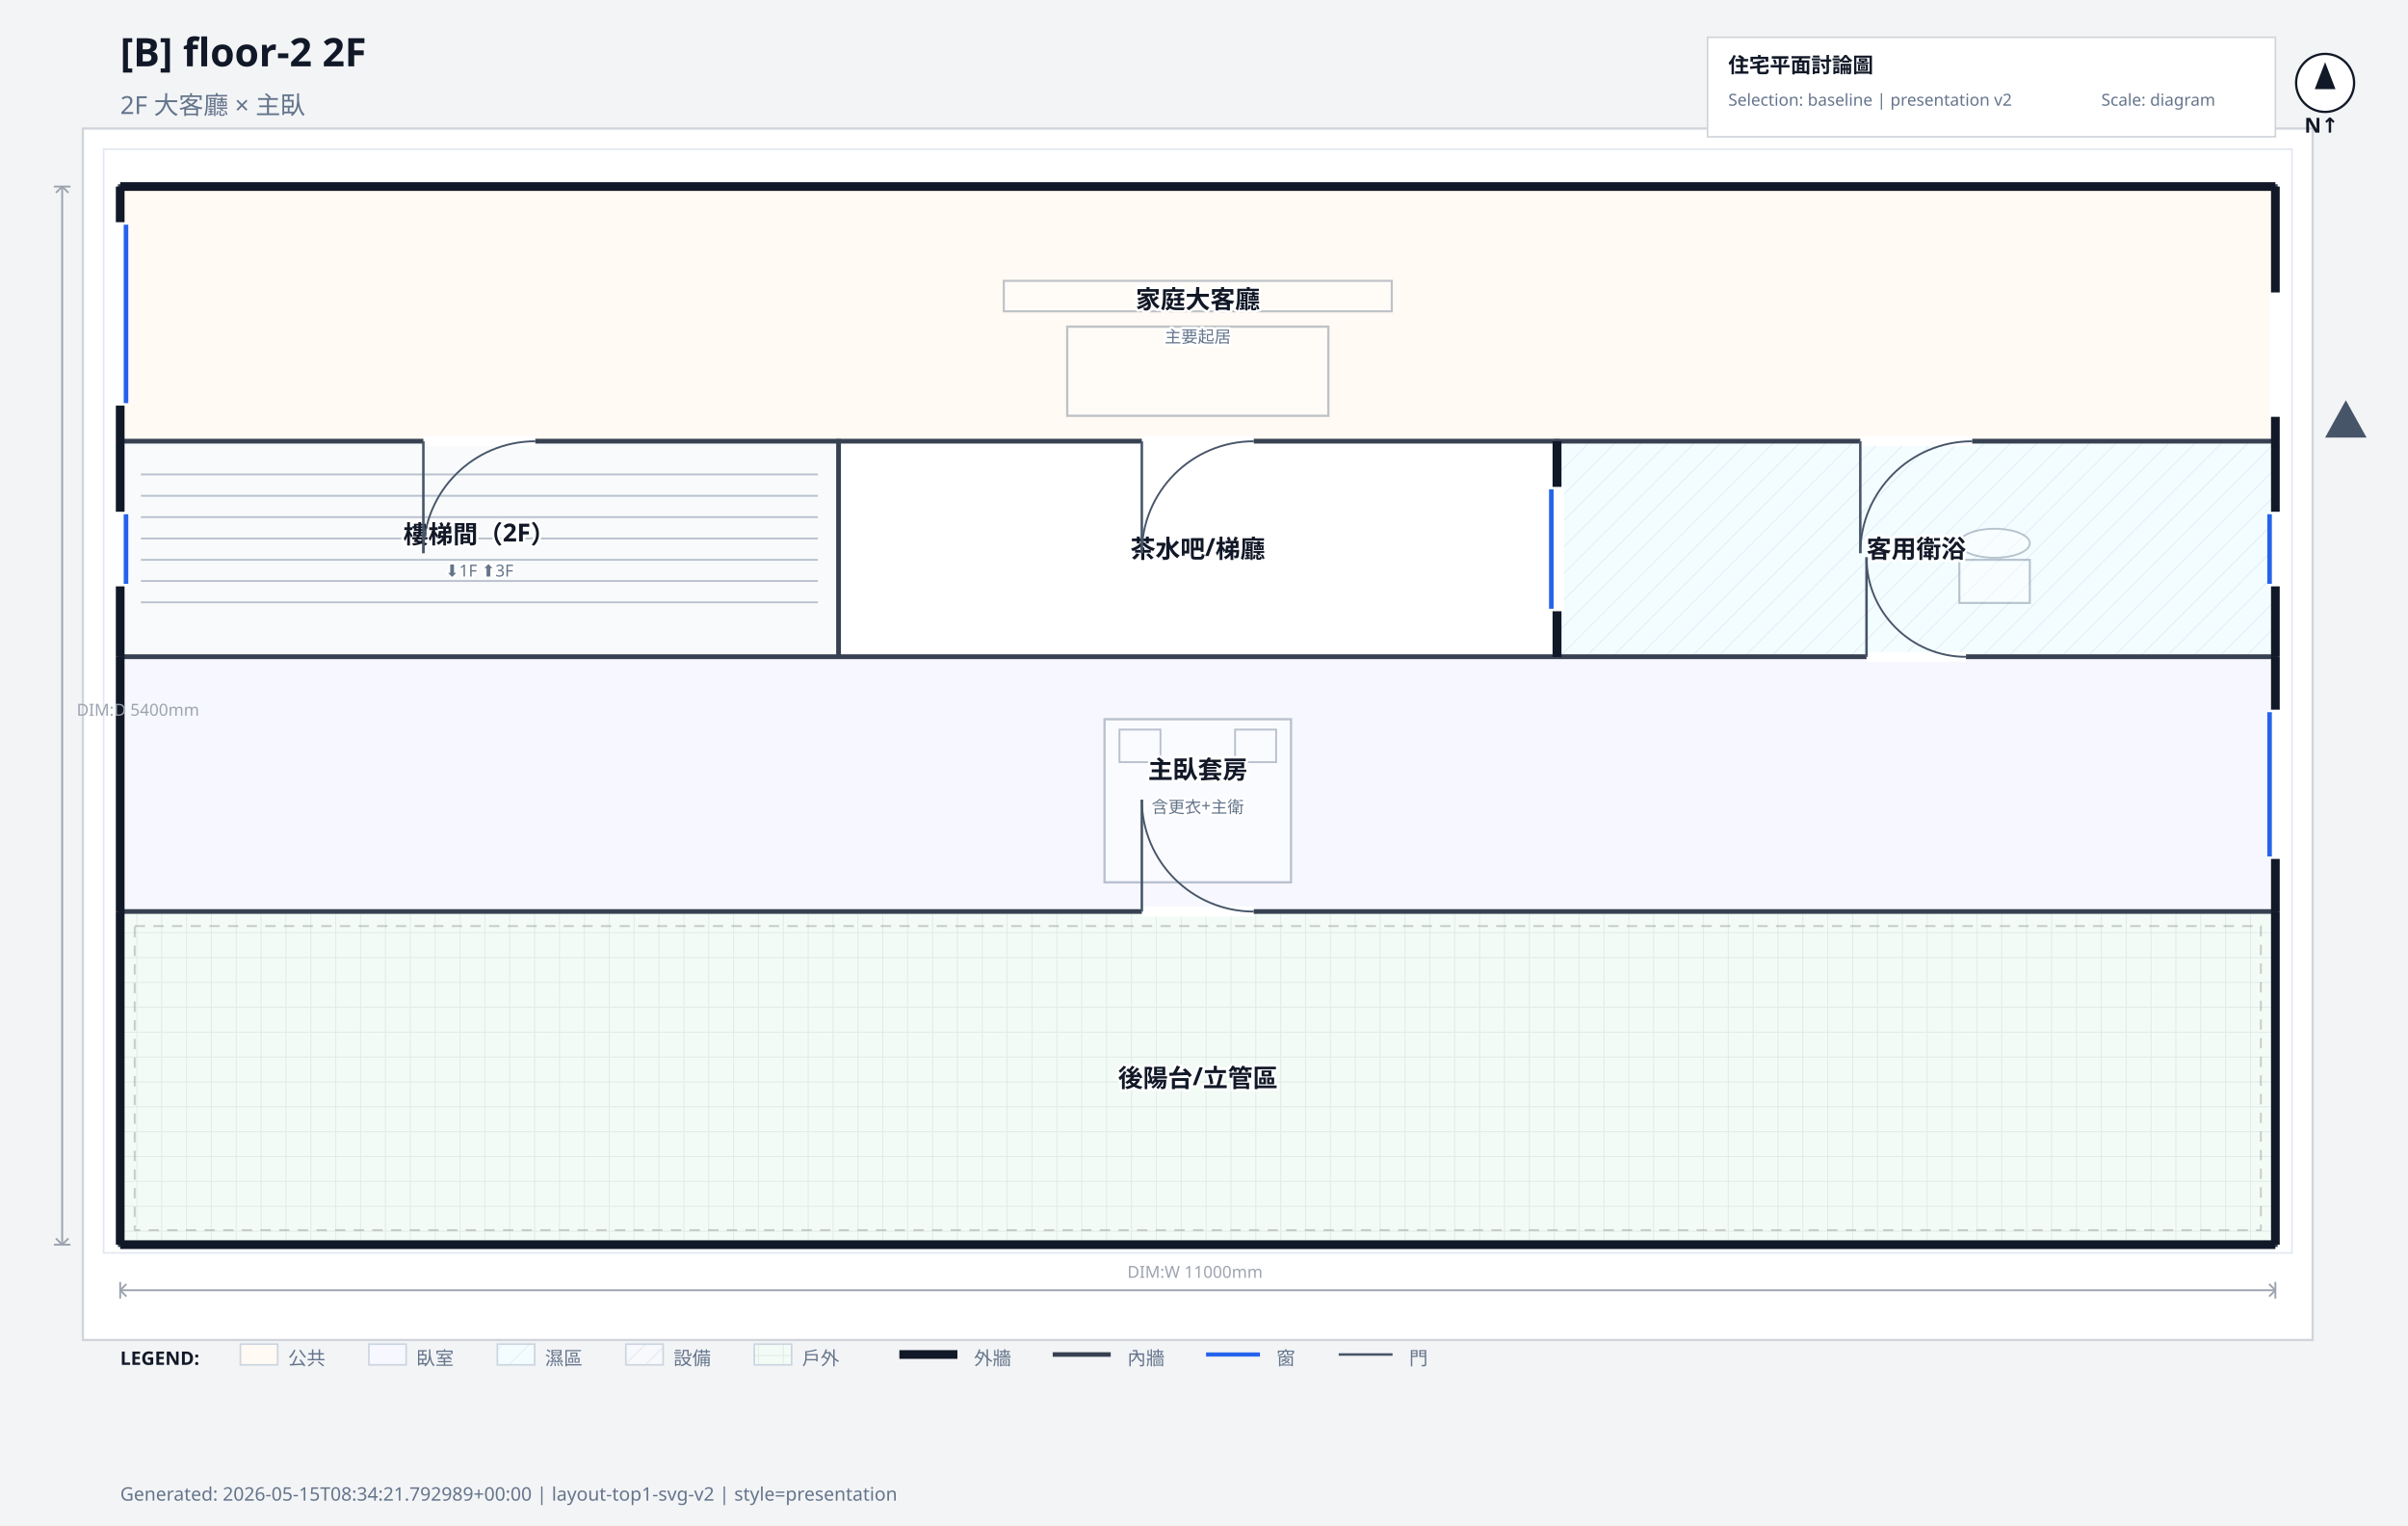
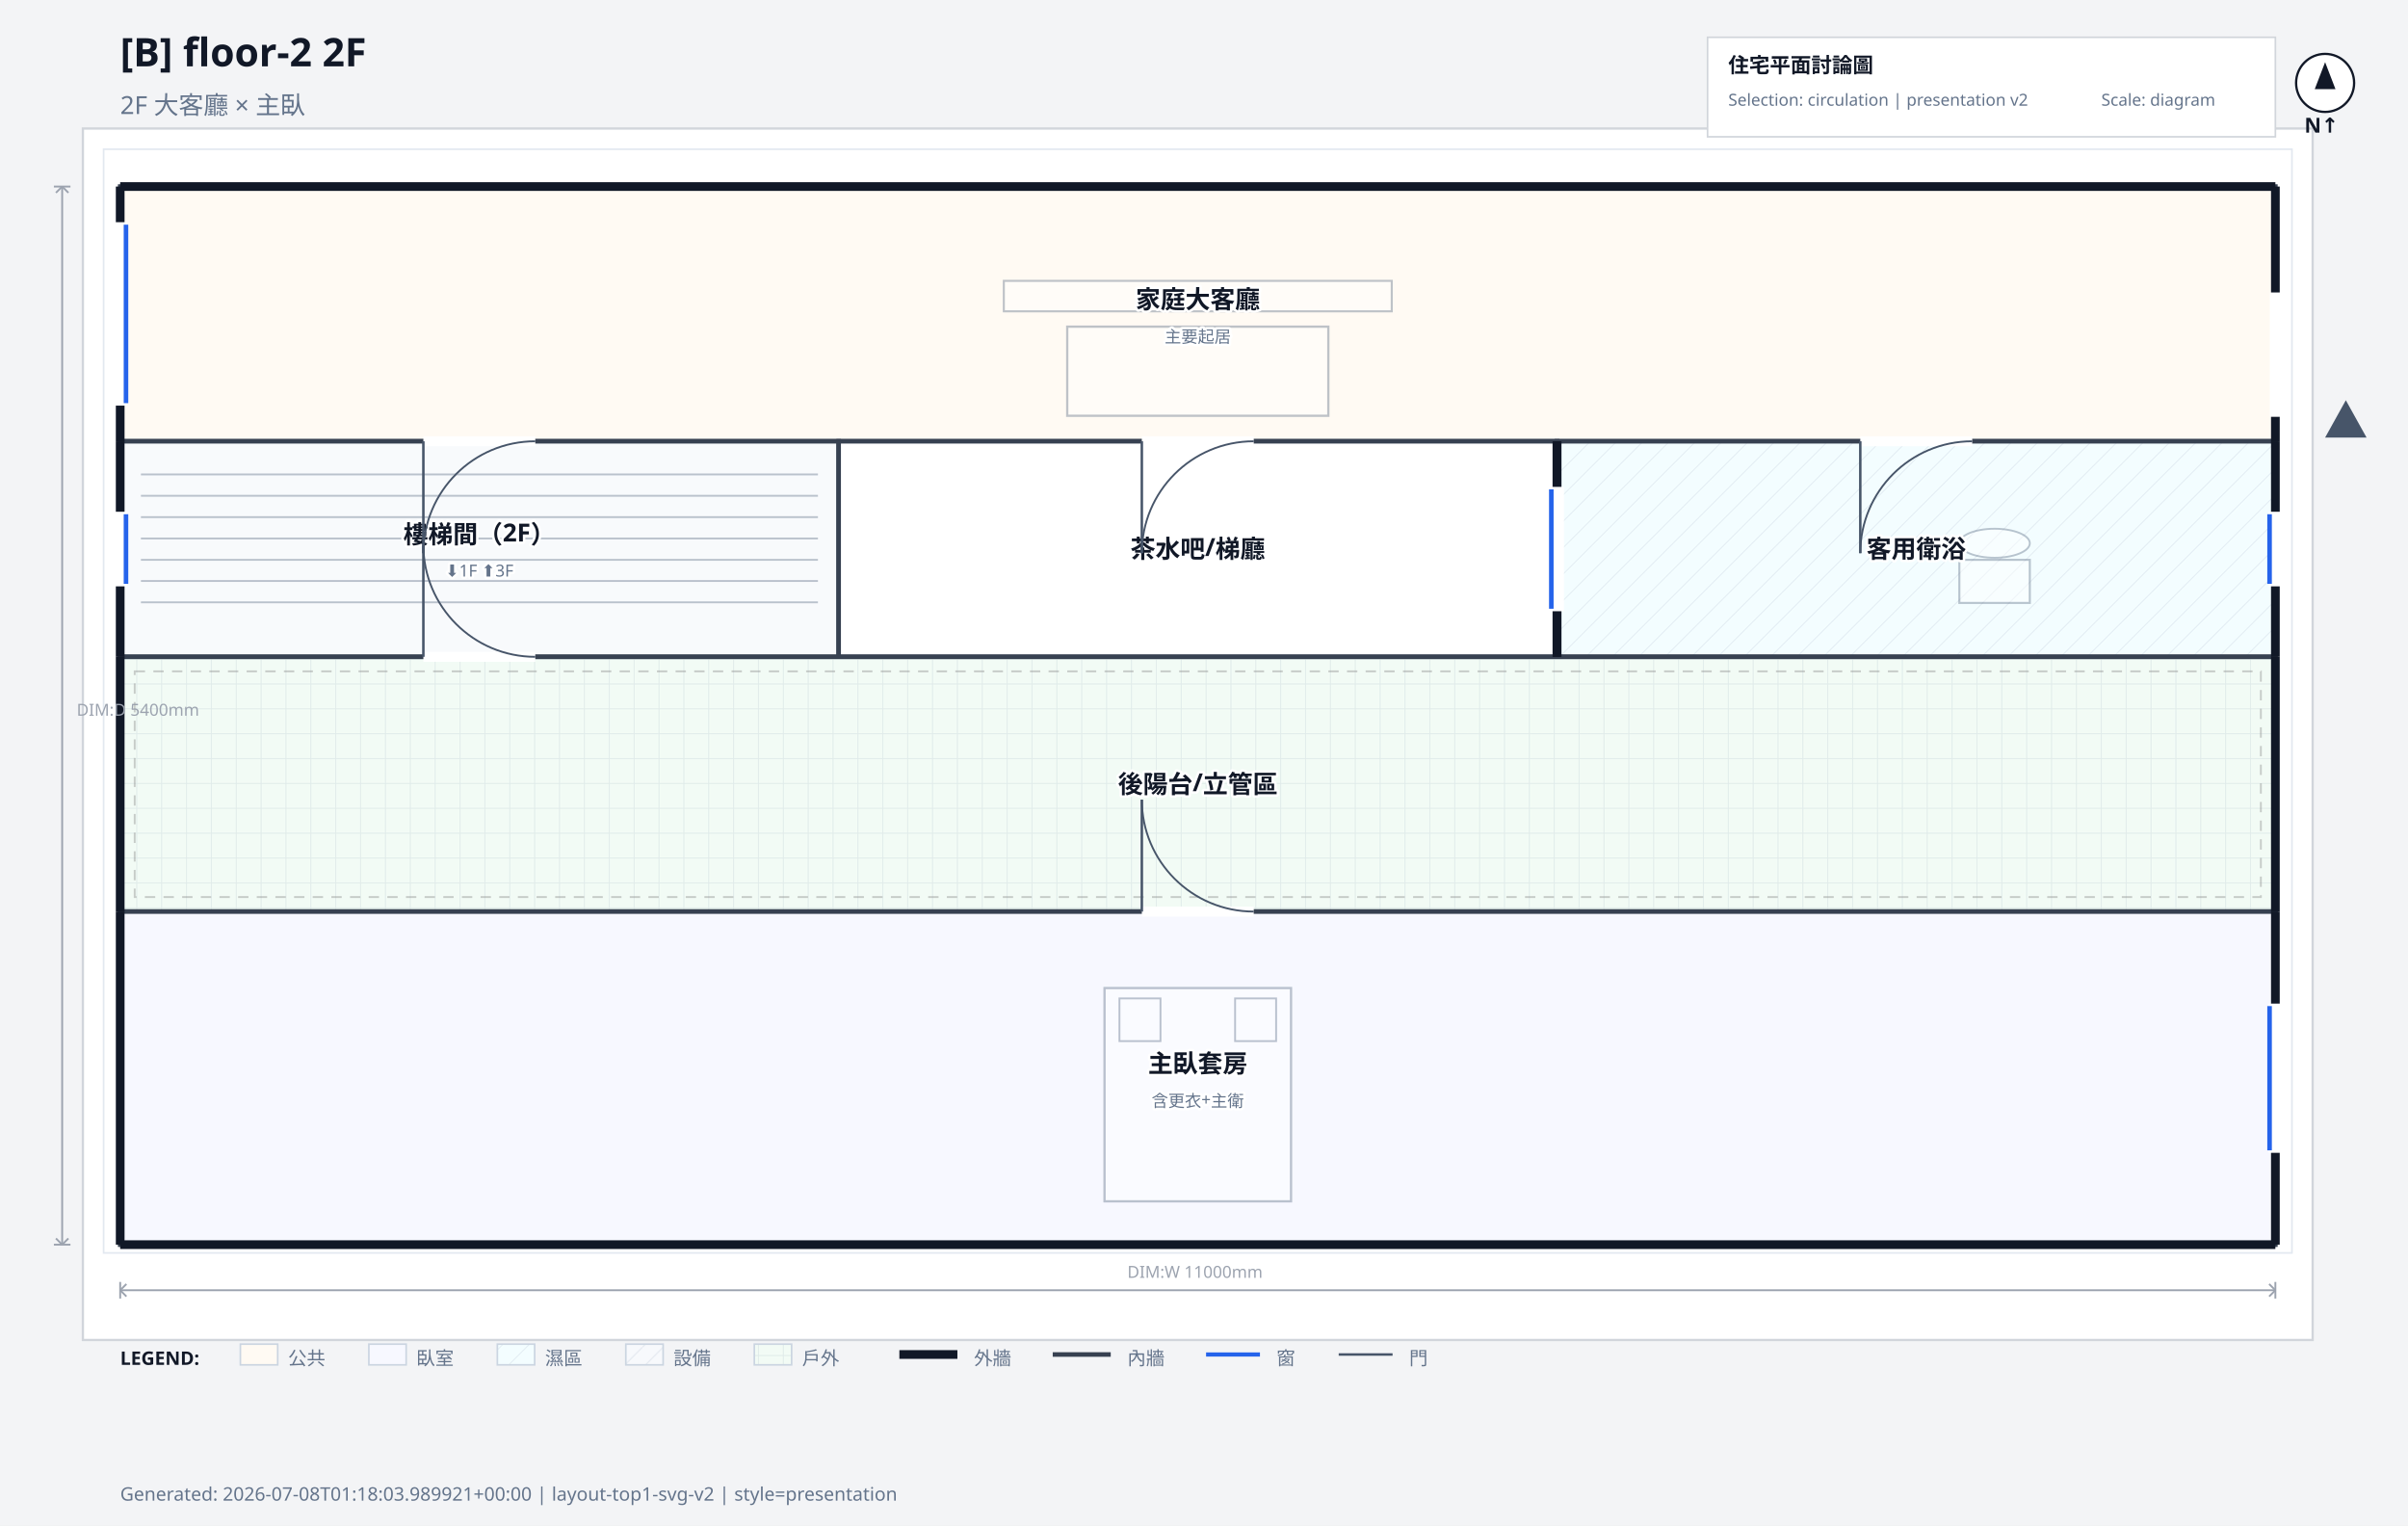
<svg xmlns="http://www.w3.org/2000/svg" width="1162" height="736" viewBox="0 0 1162 736" role="img" aria-label="B floor-2">
  <defs>
    <pattern id="p2-bath-hatch" patternUnits="userSpaceOnUse" width="9" height="9" patternTransform="rotate(45)">
      <rect width="9" height="9" fill="#f3fdff" />
      <line x1="0" y1="0" x2="0" y2="9" stroke="#94a3b8" stroke-width="0.55" opacity="0.28" />
    </pattern>
    <pattern id="p2-service-hatch" patternUnits="userSpaceOnUse" width="10" height="10">
      <rect width="10" height="10" fill="#f7f9fc" />
      <path d="M 0 10 L 10 0" stroke="#94a3b8" stroke-width="0.5" opacity="0.20" />
    </pattern>
    <pattern id="p2-outdoor-hatch" patternUnits="userSpaceOnUse" width="12" height="12">
      <rect width="12" height="12" fill="#f2fbf5" />
      <path d="M 0 6 H 12 M 6 0 V 12" stroke="#94a3b8" stroke-width="0.45" opacity="0.18" />
    </pattern>
  </defs>
  <rect x="0" y="0" width="1162" height="736" fill="#f3f4f6" />
  <rect x="40.0" y="62.0" width="1076.0" height="584.5" fill="#ffffff" stroke="#d1d5db" stroke-width="1.1" />
  <rect x="50.0" y="72.0" width="1056.0" height="532.5" fill="none" stroke="#e2e8f0" stroke-width="0.8" />
  <text x="58.0" y="32.0" fill="#111827" font-size="19" font-family="Segoe UI, Microsoft JhengHei, sans-serif" font-weight="700">[B] floor-2 2F</text>
  <text x="58.0" y="55.0" fill="#64748b" font-size="12" font-family="Segoe UI, Microsoft JhengHei, sans-serif" font-weight="500">2F 大客廳 × 主臥</text>
  <rect x="824.0" y="18.0" width="274.0" height="48" fill="#ffffff" stroke="#d1d5db" stroke-width="0.8" />
  <text x="834.0" y="35.0" fill="#111827" font-size="10" font-family="Segoe UI, Microsoft JhengHei, sans-serif" font-weight="700">住宅平面討論圖</text>
-   <text x="834.0" y="51.0" fill="#64748b" font-size="8" font-family="Segoe UI, Microsoft JhengHei, sans-serif" font-weight="500">Selection: baseline | presentation v2</text>
+   <text x="834.0" y="51.0" fill="#64748b" font-size="8" font-family="Segoe UI, Microsoft JhengHei, sans-serif" font-weight="500">Selection: circulation | presentation v2</text>
  <text x="1014.0" y="51.0" fill="#64748b" font-size="8" font-family="Segoe UI, Microsoft JhengHei, sans-serif" font-weight="500">Scale: diagram</text>
  <rect x="58.0" y="90.0" width="1040.0" height="122.9" fill="#fffaf3" stroke="#374151" stroke-width="2.2" />
  <g opacity="0.42">
    <rect x="515.0" y="157.6" width="126.0" height="43.0" fill="#ffffff" stroke="#64748b" stroke-width="1.1" />
    <rect x="484.4" y="135.5" width="187.2" height="14.7" fill="#ffffff" stroke="#64748b" stroke-width="1.0" />
  </g>
  <text x="578.0" y="144.5" fill="#111827" font-size="12" font-family="Segoe UI, Microsoft JhengHei, sans-serif" font-weight="700" text-anchor="middle" dominant-baseline="middle" paint-order="stroke" stroke="#ffffff" stroke-width="2.4" stroke-linejoin="round">家庭大客廳</text>
  <text x="578.0" y="162.5" fill="#64748b" font-size="8" font-family="Segoe UI, Microsoft JhengHei, sans-serif" font-weight="500" text-anchor="middle" dominant-baseline="middle" paint-order="stroke" stroke="#ffffff" stroke-width="2.4" stroke-linejoin="round">主要起居</text>
  <rect x="58.0" y="212.9" width="346.7" height="104.0" fill="#f8fafc" stroke="#374151" stroke-width="2.2" />
  <g opacity="0.42">
    <line x1="68.0" y1="228.9" x2="394.7" y2="228.9" stroke="#64748b" stroke-width="0.9" />
    <line x1="68.0" y1="239.2" x2="394.7" y2="239.2" stroke="#64748b" stroke-width="0.9" />
    <line x1="68.0" y1="249.5" x2="394.7" y2="249.5" stroke="#64748b" stroke-width="0.9" />
    <line x1="68.0" y1="259.8" x2="394.7" y2="259.8" stroke="#64748b" stroke-width="0.9" />
    <line x1="68.0" y1="270.1" x2="394.7" y2="270.1" stroke="#64748b" stroke-width="0.9" />
    <line x1="68.0" y1="280.3" x2="394.7" y2="280.3" stroke="#64748b" stroke-width="0.9" />
    <line x1="68.0" y1="290.6" x2="394.7" y2="290.6" stroke="#64748b" stroke-width="0.9" />
  </g>
  <text x="231.3" y="257.9" fill="#111827" font-size="12" font-family="Segoe UI, Microsoft JhengHei, sans-serif" font-weight="700" text-anchor="middle" dominant-baseline="middle" paint-order="stroke" stroke="#ffffff" stroke-width="2.4" stroke-linejoin="round">樓梯間（2F）</text>
  <text x="231.3" y="275.9" fill="#64748b" font-size="8" font-family="Segoe UI, Microsoft JhengHei, sans-serif" font-weight="500" text-anchor="middle" dominant-baseline="middle" paint-order="stroke" stroke="#ffffff" stroke-width="2.4" stroke-linejoin="round">⬇️1F ⬆️3F</text>
  <rect x="404.7" y="212.9" width="346.7" height="104.0" fill="#ffffff" stroke="#374151" stroke-width="2.2" />
  <g opacity="0.42">
</g>
  <text x="578.0" y="264.9" fill="#111827" font-size="12" font-family="Segoe UI, Microsoft JhengHei, sans-serif" font-weight="700" text-anchor="middle" dominant-baseline="middle" paint-order="stroke" stroke="#ffffff" stroke-width="2.4" stroke-linejoin="round">茶水吧/梯廳</text>
  <rect x="751.3" y="212.9" width="346.7" height="104.0" fill="url(#p2-bath-hatch)" stroke="#374151" stroke-width="2.2" />
  <g opacity="0.42">
    <rect x="945.5" y="270.1" width="34.0" height="20.8" fill="#ffffff" stroke="#64748b" stroke-width="1.0" />
    <ellipse cx="962.5" cy="262.1" rx="17.0" ry="7" fill="#ffffff" stroke="#64748b" stroke-width="0.9" />
  </g>
  <text x="924.7" y="264.9" fill="#111827" font-size="12" font-family="Segoe UI, Microsoft JhengHei, sans-serif" font-weight="700" text-anchor="middle" dominant-baseline="middle" paint-order="stroke" stroke="#ffffff" stroke-width="2.4" stroke-linejoin="round">客用衛浴</text>
-   <rect x="58.0" y="316.9" width="1040.0" height="122.9" fill="#f7f8ff" stroke="#374151" stroke-width="2.2" />
+   <rect x="58.0" y="316.9" width="1040.0" height="122.9" fill="url(#p2-outdoor-hatch)" stroke="#374151" stroke-width="2.2" />
  <g opacity="0.42">
-     <rect x="533.0" y="347.0" width="90.0" height="78.7" fill="#ffffff" stroke="#64748b" stroke-width="1.1" />
-     <rect x="540.2" y="352.0" width="19.8" height="15.7" fill="#ffffff" stroke="#64748b" stroke-width="0.9" />
-     <rect x="596.0" y="352.0" width="19.8" height="15.7" fill="#ffffff" stroke="#64748b" stroke-width="0.9" />
+     <rect x="65.0" y="323.9" width="1026.0" height="108.9" fill="none" stroke="#8a8a8a" stroke-dasharray="5 4" stroke-width="0.9" />
  </g>
-   <text x="578.0" y="371.4" fill="#111827" font-size="12" font-family="Segoe UI, Microsoft JhengHei, sans-serif" font-weight="700" text-anchor="middle" dominant-baseline="middle" paint-order="stroke" stroke="#ffffff" stroke-width="2.4" stroke-linejoin="round">主臥套房</text>
-   <text x="578.0" y="389.4" fill="#64748b" font-size="8" font-family="Segoe UI, Microsoft JhengHei, sans-serif" font-weight="500" text-anchor="middle" dominant-baseline="middle" paint-order="stroke" stroke="#ffffff" stroke-width="2.4" stroke-linejoin="round">含更衣+主衛</text>
-   <rect x="58.0" y="439.8" width="1040.0" height="160.7" fill="url(#p2-outdoor-hatch)" stroke="#374151" stroke-width="2.2" />
+   <text x="578.0" y="378.4" fill="#111827" font-size="12" font-family="Segoe UI, Microsoft JhengHei, sans-serif" font-weight="700" text-anchor="middle" dominant-baseline="middle" paint-order="stroke" stroke="#ffffff" stroke-width="2.4" stroke-linejoin="round">後陽台/立管區</text>
+   <rect x="58.0" y="439.8" width="1040.0" height="160.7" fill="#f7f8ff" stroke="#374151" stroke-width="2.2" />
  <g opacity="0.42">
-     <rect x="65.0" y="446.8" width="1026.0" height="146.7" fill="none" stroke="#8a8a8a" stroke-dasharray="5 4" stroke-width="0.9" />
+     <rect x="533.0" y="476.7" width="90.0" height="102.9" fill="#ffffff" stroke="#64748b" stroke-width="1.1" />
+     <rect x="540.2" y="481.7" width="19.8" height="20.6" fill="#ffffff" stroke="#64748b" stroke-width="0.9" />
+     <rect x="596.0" y="481.7" width="19.8" height="20.6" fill="#ffffff" stroke="#64748b" stroke-width="0.9" />
  </g>
-   <text x="578.0" y="520.2" fill="#111827" font-size="12" font-family="Segoe UI, Microsoft JhengHei, sans-serif" font-weight="700" text-anchor="middle" dominant-baseline="middle" paint-order="stroke" stroke="#ffffff" stroke-width="2.4" stroke-linejoin="round">後陽台/立管區</text>
+   <text x="578.0" y="513.2" fill="#111827" font-size="12" font-family="Segoe UI, Microsoft JhengHei, sans-serif" font-weight="700" text-anchor="middle" dominant-baseline="middle" paint-order="stroke" stroke="#ffffff" stroke-width="2.4" stroke-linejoin="round">主臥套房</text>
+   <text x="578.0" y="531.2" fill="#64748b" font-size="8" font-family="Segoe UI, Microsoft JhengHei, sans-serif" font-weight="500" text-anchor="middle" dominant-baseline="middle" paint-order="stroke" stroke="#ffffff" stroke-width="2.4" stroke-linejoin="round">含更衣+主衛</text>
  <line x1="58.0" y1="90.0" x2="1098.0" y2="90.0" stroke="#111827" stroke-width="4.2" />
  <line x1="1098.0" y1="90.0" x2="1098.0" y2="212.9" stroke="#111827" stroke-width="4.2" />
  <line x1="58.0" y1="90.0" x2="58.0" y2="212.9" stroke="#111827" stroke-width="4.2" />
  <line x1="58.0" y1="212.9" x2="58.0" y2="316.9" stroke="#111827" stroke-width="4.2" />
  <line x1="751.4" y1="212.9" x2="751.4" y2="316.9" stroke="#111827" stroke-width="4.2" />
  <line x1="1098.0" y1="212.9" x2="1098.0" y2="316.9" stroke="#111827" stroke-width="4.2" />
  <line x1="751.3" y1="212.9" x2="751.3" y2="316.9" stroke="#111827" stroke-width="4.2" />
  <line x1="1098.0" y1="316.9" x2="1098.0" y2="439.8" stroke="#111827" stroke-width="4.2" />
  <line x1="58.0" y1="316.9" x2="58.0" y2="439.8" stroke="#111827" stroke-width="4.2" />
  <line x1="1098.0" y1="439.8" x2="1098.0" y2="600.5" stroke="#111827" stroke-width="4.2" />
  <line x1="58.0" y1="600.5" x2="1098.0" y2="600.5" stroke="#111827" stroke-width="4.2" />
  <line x1="58.0" y1="439.8" x2="58.0" y2="600.5" stroke="#111827" stroke-width="4.2" />
  <line x1="58.0" y1="107.2" x2="58.0" y2="195.7" stroke="#ffffff" stroke-width="6.6" />
  <line x1="60.8" y1="108.4" x2="60.8" y2="194.5" stroke="#2563eb" stroke-width="2.2" />
  <line x1="58.0" y1="246.9" x2="58.0" y2="282.9" stroke="#ffffff" stroke-width="6.6" />
  <line x1="60.8" y1="248.1" x2="60.8" y2="281.7" stroke="#2563eb" stroke-width="2.2" />
  <line x1="751.4" y1="234.9" x2="751.4" y2="294.9" stroke="#ffffff" stroke-width="6.6" />
  <line x1="748.6" y1="236.1" x2="748.6" y2="293.7" stroke="#2563eb" stroke-width="2.2" />
  <line x1="1098.0" y1="246.9" x2="1098.0" y2="282.9" stroke="#ffffff" stroke-width="6.6" />
  <line x1="1095.2" y1="248.1" x2="1095.2" y2="281.7" stroke="#2563eb" stroke-width="2.2" />
-   <line x1="1098.0" y1="342.4" x2="1098.0" y2="414.4" stroke="#ffffff" stroke-width="6.6" />
-   <line x1="1095.2" y1="343.6" x2="1095.2" y2="413.2" stroke="#2563eb" stroke-width="2.2" />
+   <line x1="1098.0" y1="484.2" x2="1098.0" y2="556.2" stroke="#ffffff" stroke-width="6.6" />
+   <line x1="1095.2" y1="485.4" x2="1095.2" y2="555.0" stroke="#2563eb" stroke-width="2.2" />
  <line x1="204.3" y1="212.9" x2="258.3" y2="212.9" stroke="#ffffff" stroke-width="4.8" />
  <line x1="204.3" y1="212.9" x2="204.3" y2="266.9" stroke="#475569" stroke-width="1.2" />
  <path d="M 258.3 212.9 A 54.0 54.0 0 0 0 204.3 266.9" fill="none" stroke="#475569" stroke-width="0.9" />
  <line x1="551.0" y1="212.9" x2="605.0" y2="212.9" stroke="#ffffff" stroke-width="4.8" />
  <line x1="551.0" y1="212.9" x2="551.0" y2="266.9" stroke="#475569" stroke-width="1.2" />
  <path d="M 605.0 212.9 A 54.0 54.0 0 0 0 551.0 266.9" fill="none" stroke="#475569" stroke-width="0.9" />
  <line x1="897.7" y1="212.9" x2="951.7" y2="212.9" stroke="#ffffff" stroke-width="4.8" />
  <line x1="897.7" y1="212.9" x2="897.7" y2="266.9" stroke="#475569" stroke-width="1.2" />
  <path d="M 951.7 212.9 A 54.0 54.0 0 0 0 897.7 266.9" fill="none" stroke="#475569" stroke-width="0.9" />
-   <line x1="900.7" y1="316.9" x2="948.7" y2="316.9" stroke="#ffffff" stroke-width="4.8" />
-   <line x1="900.7" y1="316.9" x2="900.7" y2="268.9" stroke="#475569" stroke-width="1.2" />
-   <path d="M 948.7 316.9 A 48.0 48.0 0 0 1 900.7 268.9" fill="none" stroke="#475569" stroke-width="0.9" />
+   <line x1="204.3" y1="316.9" x2="258.3" y2="316.9" stroke="#ffffff" stroke-width="4.8" />
+   <line x1="204.3" y1="316.9" x2="204.3" y2="262.9" stroke="#475569" stroke-width="1.2" />
+   <path d="M 258.3 316.9 A 54.0 54.0 0 0 1 204.3 262.9" fill="none" stroke="#475569" stroke-width="0.9" />
  <line x1="551.0" y1="439.8" x2="605.0" y2="439.8" stroke="#ffffff" stroke-width="4.8" />
  <line x1="551.0" y1="439.8" x2="551.0" y2="385.8" stroke="#475569" stroke-width="1.2" />
  <path d="M 605.0 439.8 A 54.0 54.0 0 0 1 551.0 385.8" fill="none" stroke="#475569" stroke-width="0.9" />
  <line x1="1098.0" y1="141.1" x2="1098.0" y2="201.1" stroke="#ffffff" stroke-width="5.4" />
  <polygon points="1122.0,211.1 1142.0,211.1 1132.0,193.1" fill="#475569" />
  <line x1="58.0" y1="622.5" x2="1098.0" y2="622.5" stroke="#9ca3af" stroke-width="0.9" />
  <line x1="58.0" y1="618.5" x2="58.0" y2="626.5" stroke="#9ca3af" stroke-width="0.9" />
  <line x1="1098.0" y1="618.5" x2="1098.0" y2="626.5" stroke="#9ca3af" stroke-width="0.9" />
  <line x1="61.0" y1="619.5" x2="58.0" y2="622.5" stroke="#9ca3af" stroke-width="0.9" />
  <line x1="61.0" y1="625.5" x2="58.0" y2="622.5" stroke="#9ca3af" stroke-width="0.9" />
  <line x1="1095.0" y1="619.5" x2="1098.0" y2="622.5" stroke="#9ca3af" stroke-width="0.9" />
  <line x1="1095.0" y1="625.5" x2="1098.0" y2="622.5" stroke="#9ca3af" stroke-width="0.9" />
  <text x="544.0" y="616.5" fill="#9ca3af" font-size="8" font-family="Segoe UI, Microsoft JhengHei, sans-serif" font-weight="500">DIM:W 11000mm</text>
  <line x1="30.0" y1="90.0" x2="30.0" y2="600.5" stroke="#9ca3af" stroke-width="0.9" />
  <line x1="26.0" y1="90.0" x2="34.0" y2="90.0" stroke="#9ca3af" stroke-width="0.9" />
  <line x1="26.0" y1="600.5" x2="34.0" y2="600.5" stroke="#9ca3af" stroke-width="0.9" />
  <line x1="27.0" y1="93.0" x2="30.0" y2="90.0" stroke="#9ca3af" stroke-width="0.9" />
  <line x1="33.0" y1="93.0" x2="30.0" y2="90.0" stroke="#9ca3af" stroke-width="0.9" />
  <line x1="27.0" y1="597.5" x2="30.0" y2="600.5" stroke="#9ca3af" stroke-width="0.9" />
  <line x1="33.0" y1="597.5" x2="30.0" y2="600.5" stroke="#9ca3af" stroke-width="0.9" />
  <text x="37.0" y="345.3" fill="#9ca3af" font-size="8" font-family="Segoe UI, Microsoft JhengHei, sans-serif" font-weight="500">DIM:D 5400mm</text>
  <circle cx="1122.0" cy="40.0" r="14.0" fill="#ffffff" stroke="#111827" stroke-width="1.1" />
  <polygon points="1122.0,30.0 1117.0,43.0 1127.0,43.0" fill="#111827" />
  <text x="1112.0" y="64.0" fill="#111827" font-size="10" font-family="Segoe UI, Microsoft JhengHei, sans-serif" font-weight="700">N↑</text>
  <text x="58.0" y="658.5" fill="#111827" font-size="9" font-family="Segoe UI, Microsoft JhengHei, sans-serif" font-weight="700">LEGEND:</text>
  <rect x="116.0" y="648.5" width="18" height="10" fill="#fffaf3" stroke="#cbd5e1" stroke-width="0.8" />
  <text x="139.0" y="658.5" fill="#64748b" font-size="9" font-family="Segoe UI, Microsoft JhengHei, sans-serif" font-weight="500">公共</text>
  <rect x="178.0" y="648.5" width="18" height="10" fill="#f7f8ff" stroke="#cbd5e1" stroke-width="0.8" />
  <text x="201.0" y="658.5" fill="#64748b" font-size="9" font-family="Segoe UI, Microsoft JhengHei, sans-serif" font-weight="500">臥室</text>
  <rect x="240.0" y="648.5" width="18" height="10" fill="url(#p2-bath-hatch)" stroke="#cbd5e1" stroke-width="0.8" />
  <text x="263.0" y="658.5" fill="#64748b" font-size="9" font-family="Segoe UI, Microsoft JhengHei, sans-serif" font-weight="500">濕區</text>
  <rect x="302.0" y="648.5" width="18" height="10" fill="url(#p2-service-hatch)" stroke="#cbd5e1" stroke-width="0.8" />
  <text x="325.0" y="658.5" fill="#64748b" font-size="9" font-family="Segoe UI, Microsoft JhengHei, sans-serif" font-weight="500">設備</text>
  <rect x="364.0" y="648.5" width="18" height="10" fill="url(#p2-outdoor-hatch)" stroke="#cbd5e1" stroke-width="0.8" />
  <text x="387.0" y="658.5" fill="#64748b" font-size="9" font-family="Segoe UI, Microsoft JhengHei, sans-serif" font-weight="500">戶外</text>
  <line x1="434.0" y1="653.5" x2="462.0" y2="653.5" stroke="#111827" stroke-width="4.2" />
  <text x="470.0" y="658.5" fill="#64748b" font-size="9" font-family="Segoe UI, Microsoft JhengHei, sans-serif" font-weight="500">外牆</text>
  <line x1="508.0" y1="653.5" x2="536.0" y2="653.5" stroke="#374151" stroke-width="2.2" />
  <text x="544.0" y="658.5" fill="#64748b" font-size="9" font-family="Segoe UI, Microsoft JhengHei, sans-serif" font-weight="500">內牆</text>
  <line x1="582.0" y1="653.5" x2="608.0" y2="653.5" stroke="#2563eb" stroke-width="2.0" />
  <text x="616.0" y="658.5" fill="#64748b" font-size="9" font-family="Segoe UI, Microsoft JhengHei, sans-serif" font-weight="500">窗</text>
  <line x1="646.0" y1="653.5" x2="672.0" y2="653.5" stroke="#475569" stroke-width="1.2" />
  <text x="680.0" y="658.5" fill="#64748b" font-size="9" font-family="Segoe UI, Microsoft JhengHei, sans-serif" font-weight="500">門</text>
-   <text x="58.0" y="724.0" fill="#64748b" font-size="9" font-family="Segoe UI, Microsoft JhengHei, sans-serif" font-weight="400">Generated: 2026-05-15T08:34:21.792989+00:00 | layout-top1-svg-v2 | style=presentation</text>
+   <text x="58.0" y="724.0" fill="#64748b" font-size="9" font-family="Segoe UI, Microsoft JhengHei, sans-serif" font-weight="400">Generated: 2026-07-08T01:18:03.989921+00:00 | layout-top1-svg-v2 | style=presentation</text>
</svg>
